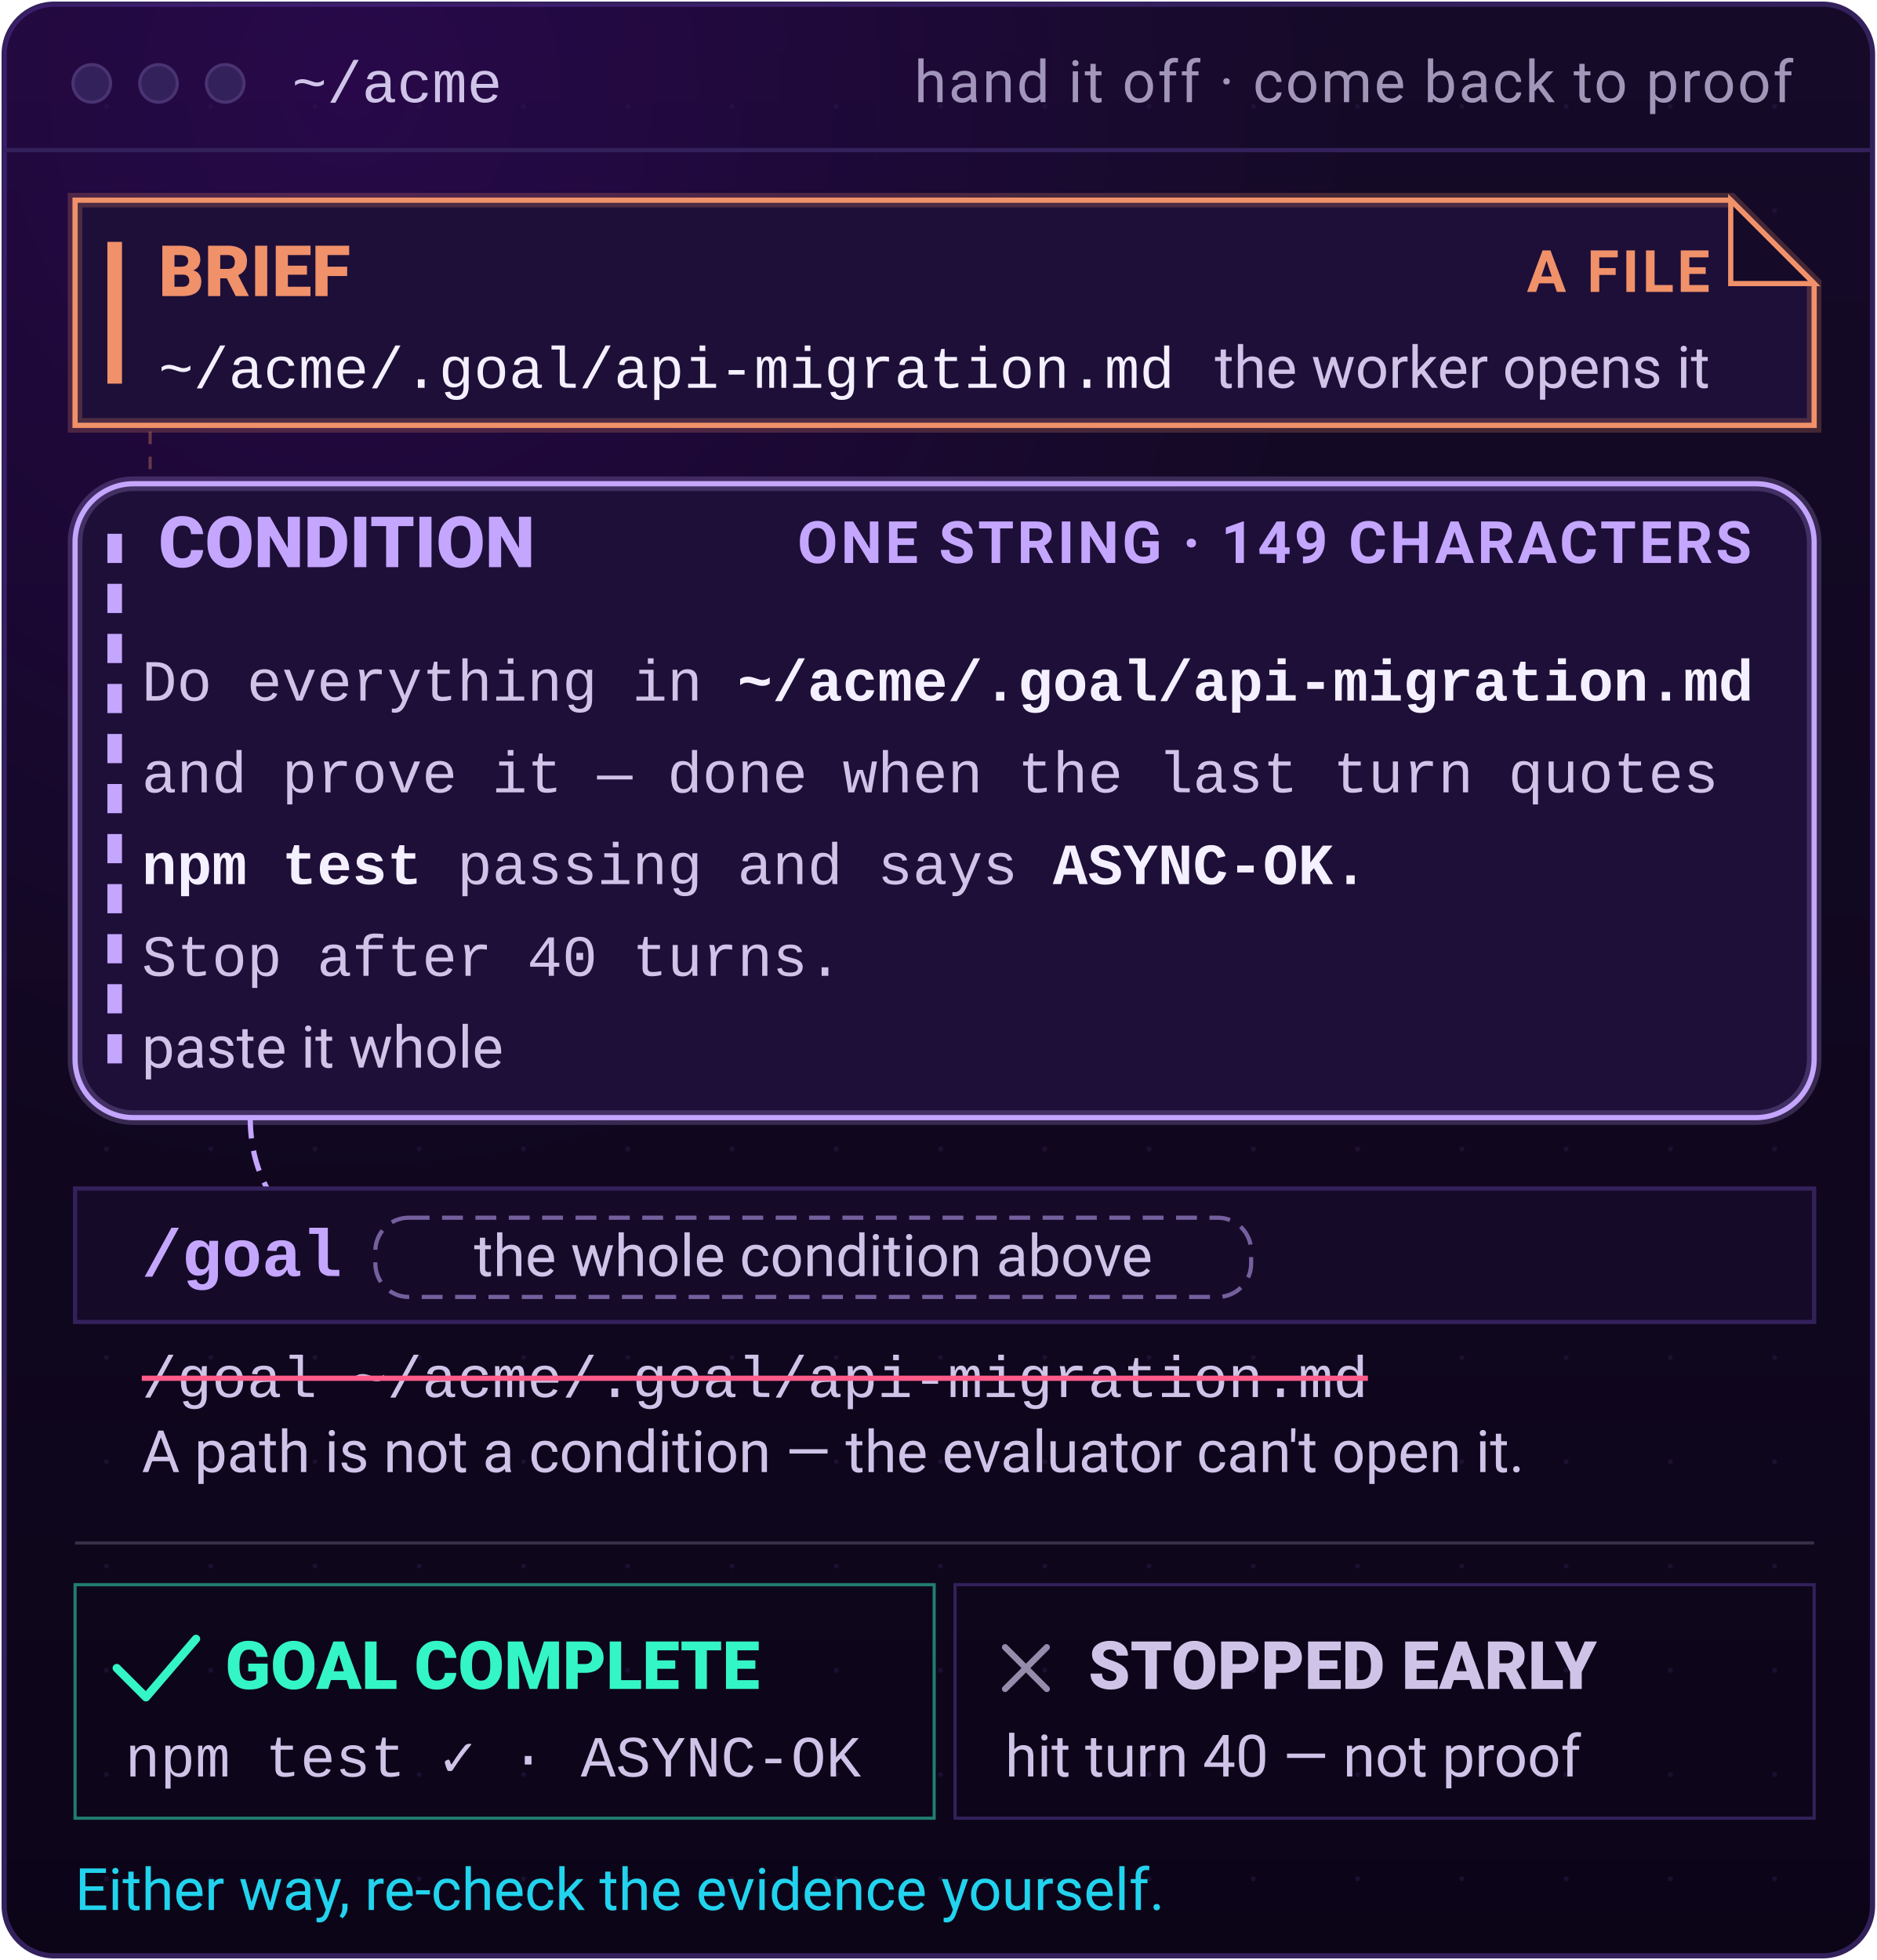
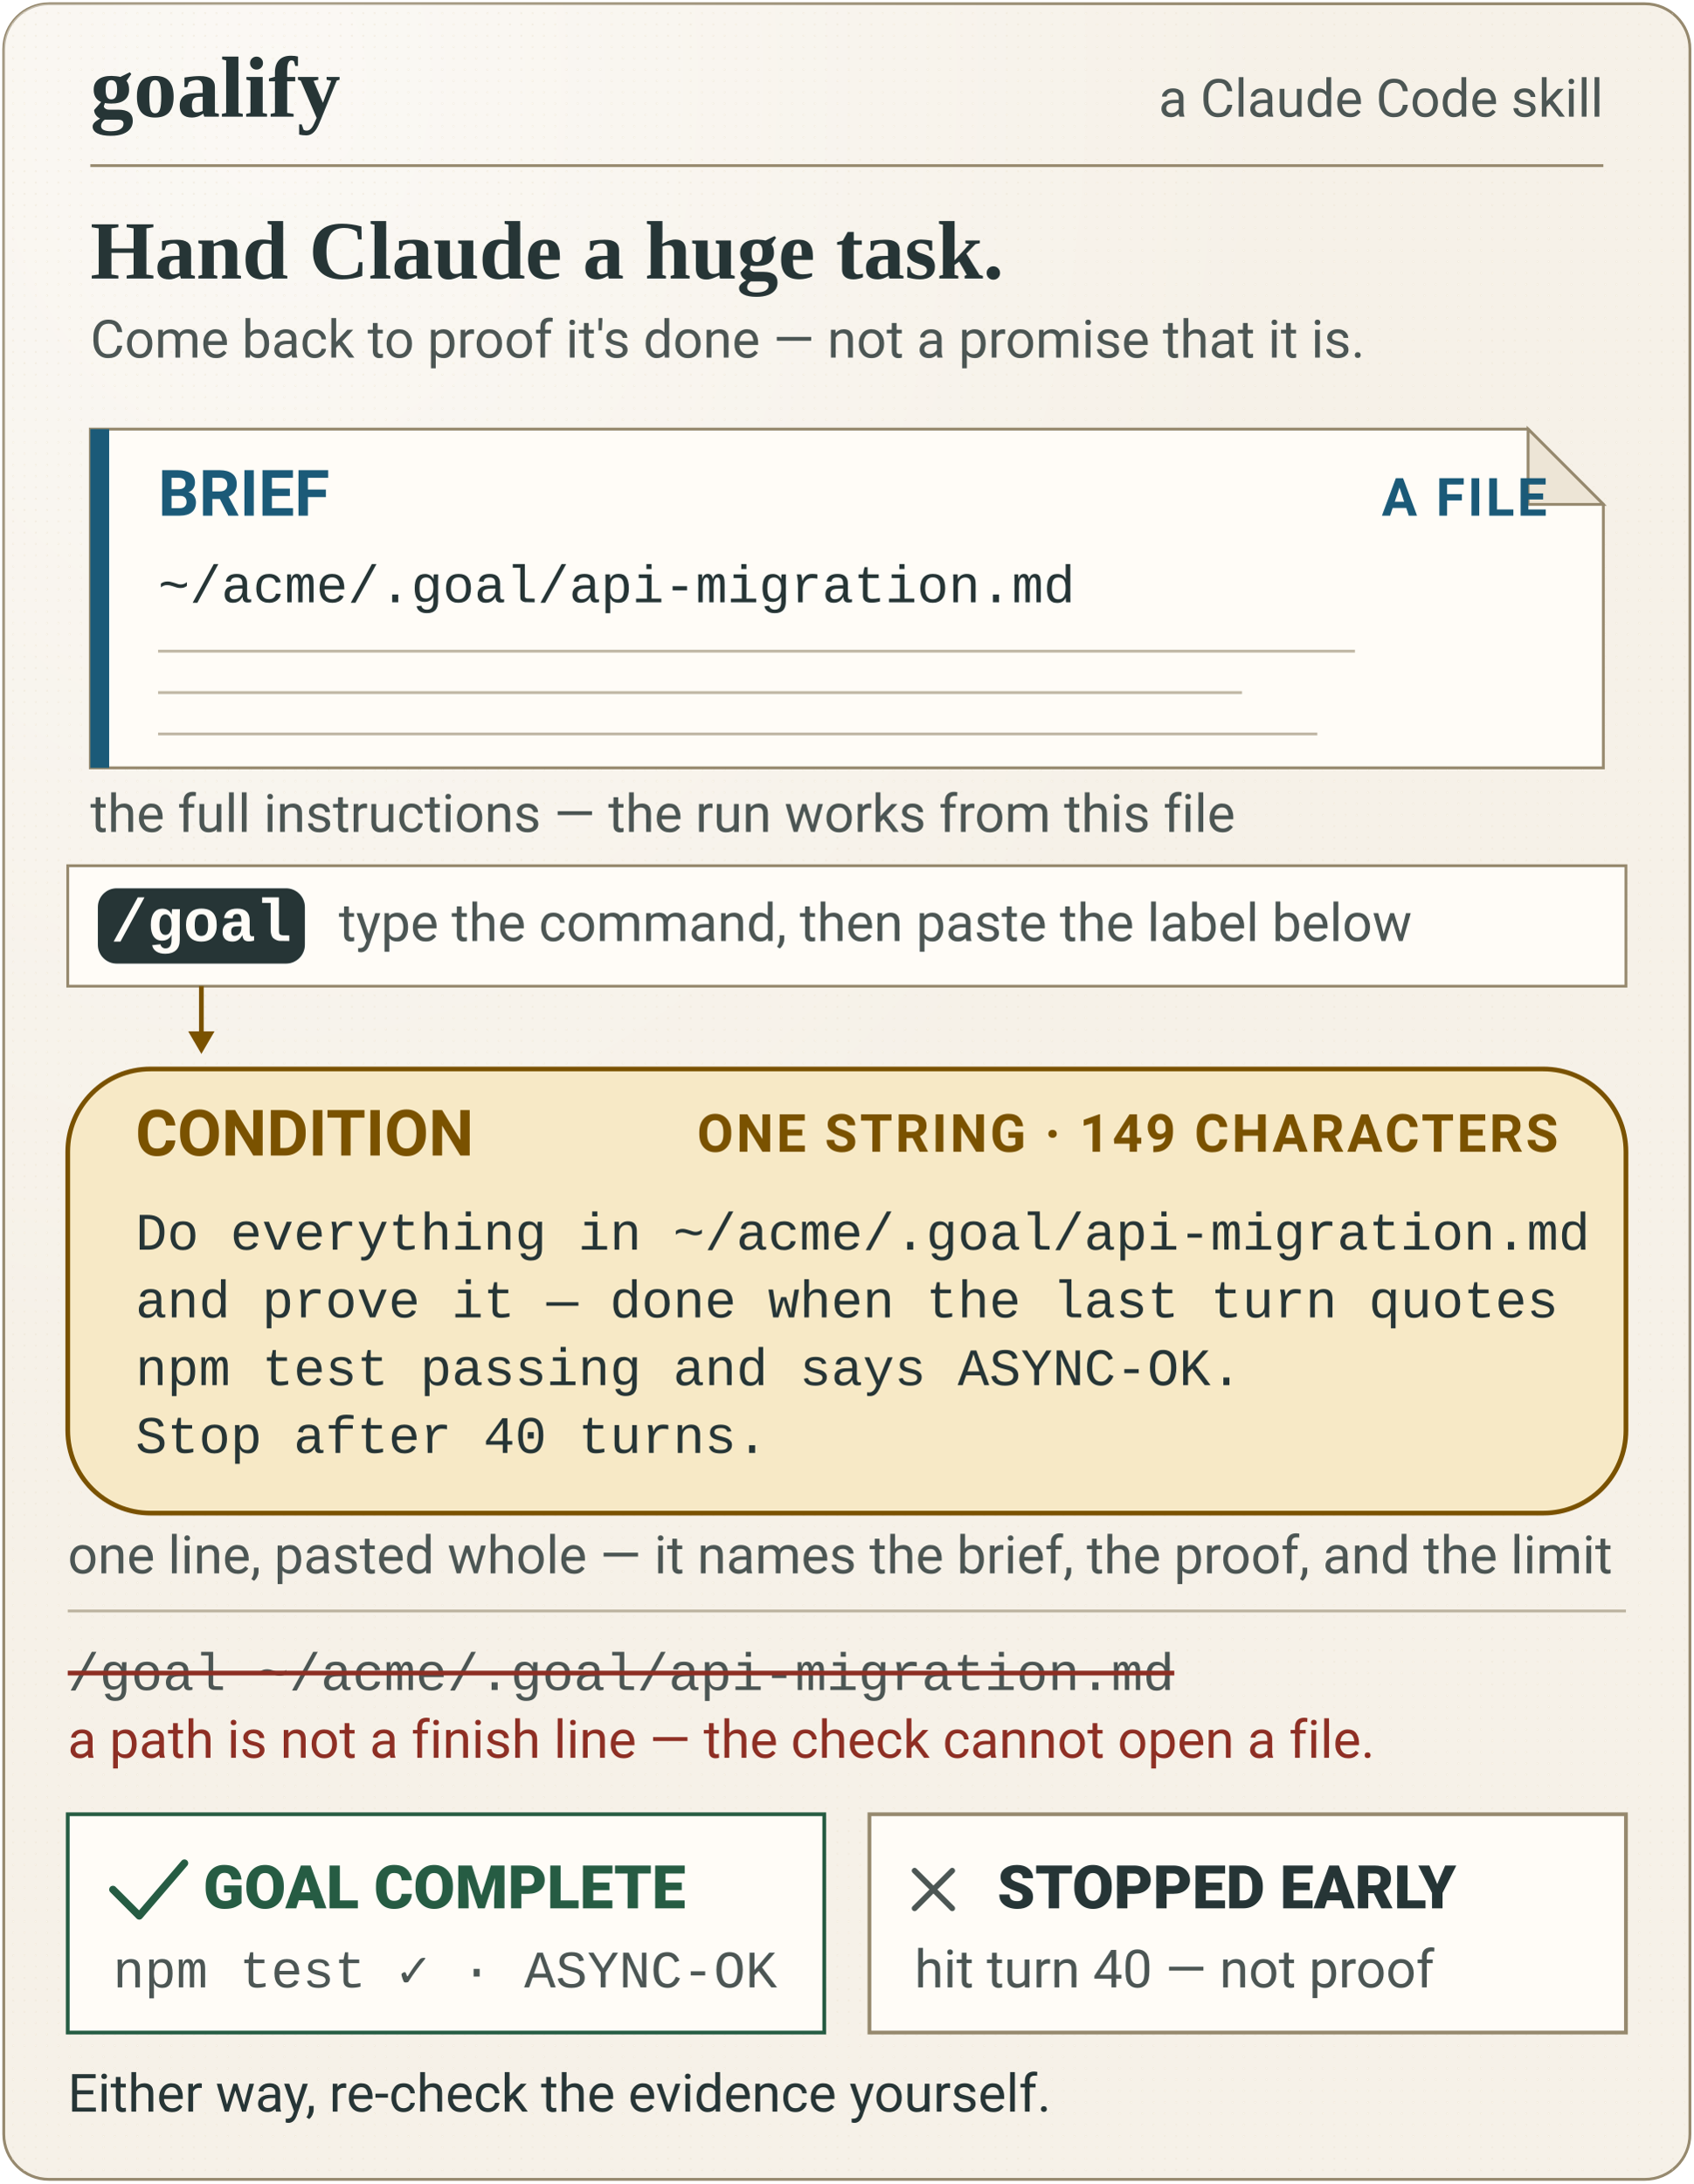
- <svg xmlns="http://www.w3.org/2000/svg" viewBox="0 0 900 940" role="img" aria-labelledby="hero-t hero-d">
+ <svg xmlns="http://www.w3.org/2000/svg" viewBox="0 0 900 1160" role="img" aria-labelledby="hero-t hero-d">
  <defs>
-     <linearGradient id="hero-bg" x1="0" y1="0" x2="0" y2="1">
-       <stop offset="0" stop-color="#150A28" />
-       <stop offset="1" stop-color="#0C0518" />
-     </linearGradient>
-     <radialGradient id="hero-glow" cx="0.18" cy="0.05" r="0.55">
-       <stop offset="0" stop-color="#8A00FF" stop-opacity="0.16" />
-       <stop offset="1" stop-color="#8A00FF" stop-opacity="0" />
+     <radialGradient id="hero-wash" cx="0.16" cy="0.04" r="0.6">
+       <stop offset="0" stop-color="#FFFFFF" stop-opacity="0.55" />
+       <stop offset="1" stop-color="#FFFFFF" stop-opacity="0" />
    </radialGradient>
-     <pattern id="hero-dots" width="50" height="50" patternUnits="userSpaceOnUse">
-       <circle cx="1" cy="1" r="1.2" fill="#2A1A47" />
+     <pattern id="hero-grain" width="6" height="6" patternUnits="userSpaceOnUse">
+       <circle cx="1" cy="1" r="0.6" fill="#EDE5D6" />
    </pattern>
    <clipPath id="hero-clip">
-       <rect x="2" y="2" width="896" height="936" rx="24" />
+       <rect x="2" y="2" width="896" height="1156" rx="24" />
    </clipPath>
  </defs>
  <style>
-     .sans{font-family:-apple-system,BlinkMacSystemFont,"Segoe UI",Roboto,Helvetica,Arial,sans-serif}
+     .serif{font-family:ui-serif,Georgia,"Times New Roman",serif}
+     .sans{font-family:system-ui,-apple-system,"Segoe UI",Roboto,Helvetica,Arial,sans-serif}
    .mono{font-family:ui-monospace,SFMono-Regular,Menlo,Consolas,"Liberation Mono",monospace}
-     .railA{animation:hero-pulse 10s ease-in-out infinite}
-     .railB{animation:hero-pulse 10s ease-in-out infinite;animation-delay:-5s}
-     .pathswell{animation:hero-swell 8s ease-in-out infinite}
-     .tie{animation:hero-tie 6s linear infinite}
-     .tick{animation:hero-tick 10s ease-in-out infinite}
-     @keyframes hero-pulse{0%,100%{opacity:1}50%{opacity:.75}}
-     @keyframes hero-swell{0%,100%{opacity:1}50%{opacity:.85}}
-     @keyframes hero-tie{to{stroke-dashoffset:-32}}
-     @keyframes hero-tick{0%,100%{opacity:1}50%{opacity:.8}}
-     @media (prefers-reduced-motion: reduce){.railA,.railB,.pathswell,.tie,.tick{animation:none;opacity:1}}
+     .breath{animation:wt-breath 8s ease-in-out infinite}
+     .settle{animation:wt-settle 6s ease-in-out infinite}
+     .tick{animation:wt-tick 10s ease-in-out infinite}
+     @keyframes wt-breath{0%,100%{opacity:1}50%{opacity:.94}}
+     @keyframes wt-settle{0%,100%{transform:translateY(0)}50%{transform:translateY(-2px)}}
+     @keyframes wt-tick{0%,100%{opacity:1}50%{opacity:.8}}
+     @media (prefers-reduced-motion: reduce){
+       .breath,.settle,.tick,.focus{animation:none}
+       .breath,.settle,.tick{opacity:1;transform:none}
+       .focus{opacity:0}
+     }
  </style>
-   <rect x="2" y="2" width="896" height="936" rx="24" fill="url(#hero-bg)" stroke="#33215C" stroke-width="2.5" />
+   <rect x="2" y="2" width="896" height="1156" rx="24" fill="#F6F1E8" stroke="#96896E" stroke-width="1.5" />
  <g clip-path="url(#hero-clip)">
-     <rect x="2" y="2" width="896" height="936" fill="url(#hero-glow)" />
-     <rect x="2" y="2" width="896" height="936" fill="url(#hero-dots)" opacity="0.5" />
+     <rect x="2" y="2" width="896" height="1156" fill="url(#hero-wash)" />
+     <rect x="2" y="2" width="896" height="1156" fill="url(#hero-grain)" opacity="0.5" />
  </g>
-   <circle cx="44" cy="40" r="9" fill="#33215C" stroke="#4A3372" stroke-width="1.5" />
-   <circle cx="76" cy="40" r="9" fill="#33215C" stroke="#4A3372" stroke-width="1.5" />
-   <circle cx="108" cy="40" r="9" fill="#33215C" stroke="#4A3372" stroke-width="1.5" />
-   <text class="mono" font-size="28" x="140" y="49" fill="#CFC4E8">~/acme</text>
-   <text class="sans" font-size="28" x="860" y="49" text-anchor="end" fill="#CFC4E8" opacity="0.75" letter-spacing="1">hand it off · come back to proof</text>
-   <line x1="2" y1="72" x2="898" y2="72" stroke="#33215C" stroke-width="2" />
-   <path d="M36 96 H830 L870 136 V204 H36 Z" fill="#1E0F38" stroke="#F0916A" stroke-width="2.5" />
-   <path d="M36 96 H830 L870 136 V204 H36 Z" fill="none" stroke="#F0916A" stroke-width="7" opacity="0.22" />
-   <path d="M830 96 L870 136 H830 Z" fill="#150A28" stroke="#F0916A" stroke-width="2.5" />
-   <line class="railA" x1="55" y1="116" x2="55" y2="184" stroke="#F0916A" stroke-width="7" />
-   <text class="sans" font-size="34" font-weight="800" x="76" y="142" fill="#F0916A">BRIEF</text>
-   <text class="sans" font-size="28" font-weight="700" x="820" y="140" text-anchor="end" fill="#F0916A" letter-spacing="1.5">A FILE</text>
-   <text class="mono" font-size="28" x="76" y="186" fill="#F4F0FF">~/acme/.goal/api-migration.md</text>
-   <text class="sans" font-size="28" x="820" y="186" text-anchor="end" fill="#CFC4E8">the worker opens it</text>
-   <line class="tie" x1="72" y1="207" x2="72" y2="229" stroke="#F0916A" stroke-width="1.5" opacity="0.35" stroke-dasharray="6 6" />
-   <rect x="36" y="232" width="834" height="304" rx="28" fill="#1E0F38" stroke="#C4A6FF" stroke-width="2.5" />
-   <rect x="36" y="232" width="834" height="304" rx="28" fill="none" stroke="#C4A6FF" stroke-width="7" opacity="0.22" />
-   <line class="railB" x1="55" y1="256" x2="55" y2="512" stroke="#C4A6FF" stroke-width="7" stroke-dasharray="14 10" />
-   <text class="sans" font-size="34" font-weight="800" x="76" y="272" fill="#C4A6FF">CONDITION</text>
-   <text class="sans" font-size="28" font-weight="700" x="840" y="270" text-anchor="end" fill="#C4A6FF" letter-spacing="1.5">ONE STRING · 149 CHARACTERS</text>
-   <text class="mono" font-size="28" x="68" y="336" fill="#CFC4E8">Do everything in <tspan class="pathswell" font-weight="600" fill="#F4F0FF">~/acme/.goal/api-migration.md</tspan>
-   </text>
-   <text class="mono" font-size="28" x="68" y="380" fill="#CFC4E8">and prove it — done when the last turn quotes</text>
-   <text class="mono" font-size="28" x="68" y="424" fill="#CFC4E8">
-     <tspan font-weight="600" fill="#F4F0FF">npm test</tspan> passing and says <tspan font-weight="600" fill="#F4F0FF">ASYNC-OK.</tspan>
-   </text>
-   <text class="mono" font-size="28" x="68" y="468" fill="#CFC4E8">Stop after 40 turns.</text>
-   <text class="sans" font-size="28" x="68" y="512" fill="#CFC4E8">paste it whole</text>
-   <path d="M120 536 C120 570 140 597 180 603" fill="none" stroke="#C4A6FF" stroke-width="2.5" stroke-dasharray="10 6" />
-   <rect x="36" y="570" width="834" height="64" fill="#150A28" stroke="#33215C" stroke-width="2" />
-   <text class="mono" font-size="32" font-weight="700" x="68" y="612" fill="#C4A6FF">/goal</text>
-   <rect x="180" y="584" width="420" height="38" rx="16" fill="none" stroke="#C4A6FF" stroke-width="2" stroke-dasharray="10 6" opacity="0.55" />
-   <text class="sans" font-size="28" x="390" y="612" text-anchor="middle" fill="#CFC4E8">the whole condition above</text>
+   <text class="serif" font-size="46" font-weight="700" x="48" y="62" fill="#263536">goalify</text>
+   <text class="sans" font-size="28" x="852" y="62" text-anchor="end" fill="#4C5654">a Claude Code skill</text>
+   <line x1="48" y1="88" x2="852" y2="88" stroke="#96896E" stroke-width="1.5" />
+   <text class="serif" font-size="44" font-weight="700" x="48" y="148" fill="#263536">Hand Claude a huge task.</text>
+   <text class="sans" font-size="28" x="48" y="190" fill="#4C5654">Come back to proof it's done — not a promise that it is.</text>
+   <g class="breath">
+     <path d="M48 228 H812 L852 268 V408 H48 Z" fill="#FFFCF7" stroke="#96896E" stroke-width="1.5" />
+     <path d="M812 228 L852 268 H812 Z" fill="#EDE5D6" stroke="#96896E" stroke-width="1.5" />
+     <rect x="48" y="228" width="10" height="180" fill="#1B5A78" />
+     <text class="sans" font-size="34" font-weight="700" x="84" y="274" fill="#1B5A78">BRIEF</text>
+     <text class="sans" font-size="28" font-weight="700" letter-spacing="1.5" x="822" y="274" text-anchor="end" fill="#1B5A78">A FILE</text>
+     <text class="mono" font-size="28" x="84" y="320" fill="#263536">~/acme/.goal/api-migration.md</text>
+     <line x1="84" y1="346" x2="720" y2="346" stroke="#96896E" stroke-width="1.5" opacity="0.6" />
+     <line x1="84" y1="368" x2="660" y2="368" stroke="#96896E" stroke-width="1.5" opacity="0.6" />
+     <line x1="84" y1="390" x2="700" y2="390" stroke="#96896E" stroke-width="1.5" opacity="0.6" />
+   </g>
+   <text class="sans" font-size="28" x="48" y="442" fill="#4C5654">the full instructions — the run works from this file</text>
+   <rect x="36" y="460" width="828" height="64" fill="#FFFCF7" stroke="#96896E" stroke-width="1.5" />
+   <rect x="52" y="472" width="110" height="40" rx="10" fill="#263536" />
+   <text class="mono" font-size="32" font-weight="700" x="107" y="500" text-anchor="middle" fill="#FFFCF7">/goal</text>
+   <text class="sans" font-size="28" x="180" y="500" fill="#4C5654">type the command, then paste the label below</text>
+   <line x1="107" y1="524" x2="107" y2="556" stroke="#7A5200" stroke-width="2.5" />
+   <path d="M100 548 L107 560 L114 548 Z" fill="#7A5200" />
+   <g class="settle">
+     <rect x="36" y="568" width="828" height="236" rx="44" fill="#F7E9C6" stroke="#7A5200" stroke-width="2.5" />
+     <text class="sans" font-size="34" font-weight="700" x="72" y="614" fill="#7A5200">CONDITION</text>
+     <text class="sans" font-size="28" font-weight="700" letter-spacing="1.5" x="828" y="612" text-anchor="end" fill="#7A5200">ONE STRING · 149 CHARACTERS</text>
+     <text class="mono" font-size="28" x="72" y="664" fill="#263536" data-cond="1">Do everything in ~/acme/.goal/api-migration.md</text>
+     <text class="mono" font-size="28" x="72" y="700" fill="#263536" data-cond="1">and prove it — done when the last turn quotes</text>
+     <text class="mono" font-size="28" x="72" y="736" fill="#263536" data-cond="1">npm test passing and says ASYNC-OK.</text>
+     <text class="mono" font-size="28" x="72" y="772" fill="#263536" data-cond="1">Stop after 40 turns.</text>
+   </g>
+   <text class="sans" font-size="28" x="36" y="836" fill="#4C5654">one line, pasted whole — it names the brief, the proof, and the limit</text>
+   <line x1="36" y1="856" x2="864" y2="856" stroke="#96896E" stroke-width="1.5" opacity="0.6" />
  <g data-antipattern="v1">
-     <text class="mono" font-size="28" x="68" y="670" fill="#CFC4E8">/goal ~/acme/.goal/api-migration.md</text>
-     <line x1="68" y1="661" x2="656" y2="661" stroke="#FF5C8A" stroke-width="2.5" />
-     <text class="sans" font-size="28" x="68" y="706" fill="#CFC4E8">A path is not a condition — the evaluator can't open it.</text>
+     <text class="mono" font-size="28" x="36" y="898" fill="#4C5654">/goal ~/acme/.goal/api-migration.md</text>
+     <line x1="36" y1="889" x2="624" y2="889" stroke="#8E2F24" stroke-width="2.5" />
+     <text class="sans" font-size="28" x="36" y="934" fill="#8E2F24">a path is not a finish line — the check cannot open a file.</text>
  </g>
-   <line x1="36" y1="740" x2="870" y2="740" stroke="#CFC4E8" stroke-width="1.5" opacity="0.22" />
-   <rect x="36" y="760" width="412" height="112" fill="none" stroke="#34F5C5" stroke-width="1.5" opacity="0.5" />
-   <path class="tick" d="M56 800 L70 814 L94 786" fill="none" stroke="#34F5C5" stroke-width="4" stroke-linecap="round" stroke-linejoin="round" />
-   <text class="sans" font-size="32" font-weight="800" x="108" y="810" fill="#34F5C5">GOAL COMPLETE</text>
-   <text class="mono" font-size="28" x="60" y="852" fill="#CFC4E8">npm test ✓ · ASYNC-OK</text>
-   <rect x="458" y="760" width="412" height="112" fill="none" stroke="#33215C" stroke-width="1.5" />
-   <path d="M482 790 L502 810 M502 790 L482 810" fill="none" stroke="#CFC4E8" stroke-width="3" opacity="0.7" stroke-linecap="round" />
-   <text class="sans" font-size="32" font-weight="800" x="522" y="810" fill="#CFC4E8">STOPPED EARLY</text>
-   <text class="sans" font-size="28" x="482" y="852" fill="#CFC4E8">hit turn 40 — not proof</text>
-   <text class="sans" font-size="28" x="36" y="916" fill="#22D3EE">Either way, re-check the evidence yourself.</text>
+   <rect x="36" y="964" width="402" height="116" fill="#FFFCF7" stroke="#265C43" stroke-width="2" />
+   <path class="tick" d="M60 1004 L74 1018 L98 990" fill="none" stroke="#265C43" stroke-width="4" stroke-linecap="round" stroke-linejoin="round" />
+   <text class="sans" font-size="32" font-weight="800" x="108" y="1014" fill="#265C43">GOAL COMPLETE</text>
+   <text class="mono" font-size="28" x="60" y="1056" fill="#4C5654">npm test ✓ · ASYNC-OK</text>
+   <rect x="462" y="964" width="402" height="116" fill="#FFFCF7" stroke="#96896E" stroke-width="2" />
+   <path d="M486 994 L506 1014 M506 994 L486 1014" fill="none" stroke="#4C5654" stroke-width="3" stroke-linecap="round" />
+   <text class="sans" font-size="32" font-weight="800" x="530" y="1014" fill="#263536">STOPPED EARLY</text>
+   <text class="sans" font-size="28" x="486" y="1056" fill="#4C5654">hit turn 40 — not proof</text>
+   <text class="sans" font-size="28" x="36" y="1122" fill="#263536">Either way, re-check the evidence yourself.</text>
</svg>
